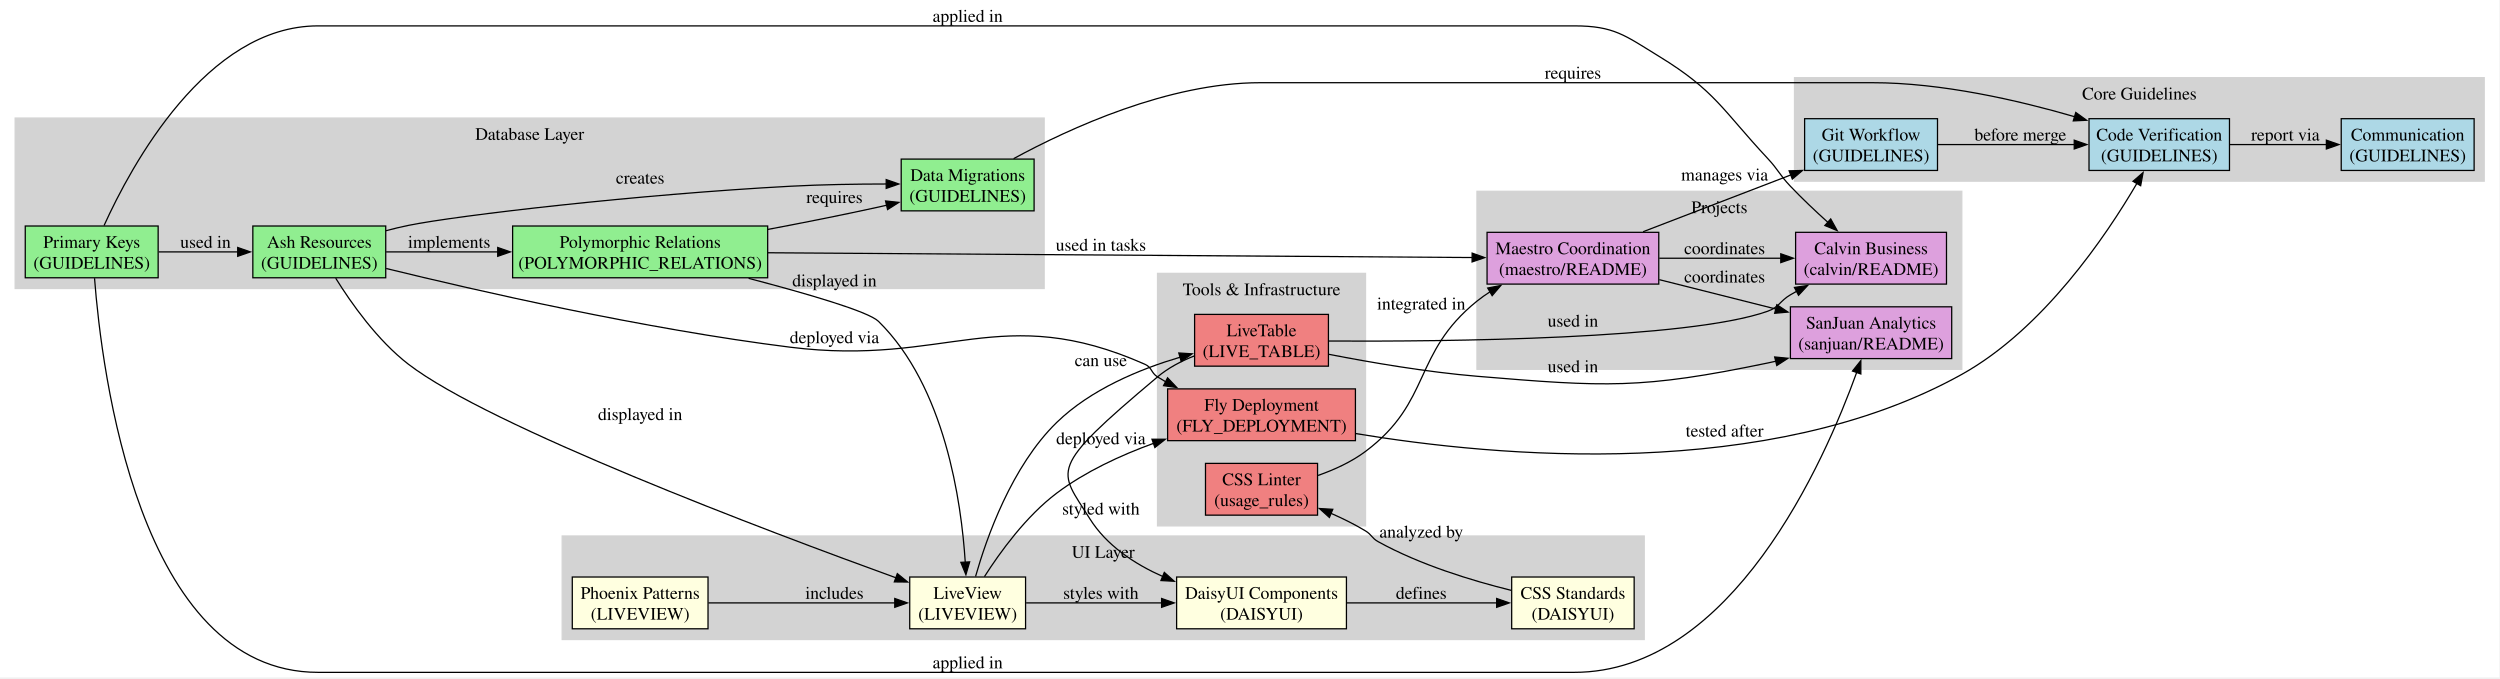
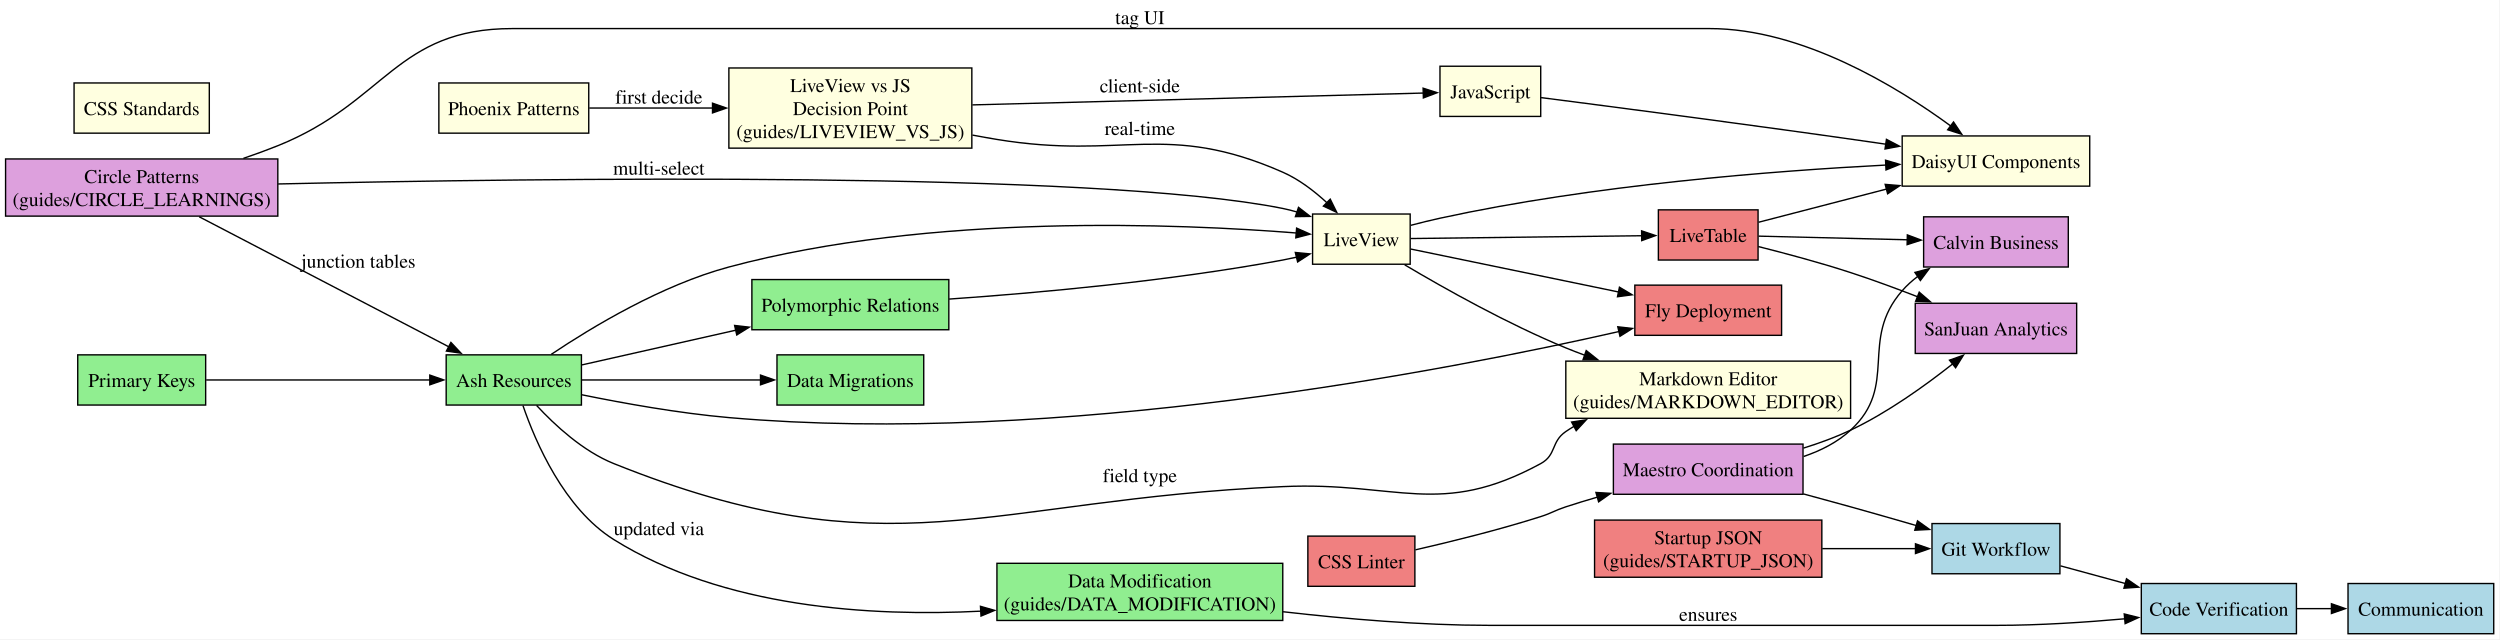
- <svg xmlns="http://www.w3.org/2000/svg" width="1980pt" height="537pt" viewBox="0.00 0.00 1980.00 537.00">
-   <g id="graph0" class="graph" transform="scale(1 1) rotate(0) translate(4 532.5)">
-     <polygon fill="white" stroke="none" points="-4,4 -4,-532.5 1975.5,-532.5 1975.5,4 -4,4" />
-     <g id="clust1" class="cluster">
-       <polygon fill="lightgrey" stroke="lightgrey" points="1417.25,-389 1417.25,-471 1963.5,-471 1963.5,-389 1417.25,-389" />
-       <text xml:space="preserve" text-anchor="middle" x="1690.38" y="-453.7" font-family="Times,serif" font-size="14.00">Core Guidelines</text>
-     </g>
-     <g id="clust2" class="cluster">
-       <polygon fill="lightgrey" stroke="lightgrey" points="8,-304 8,-439 823,-439 823,-304 8,-304" />
-       <text xml:space="preserve" text-anchor="middle" x="415.5" y="-421.7" font-family="Times,serif" font-size="14.00">Database Layer</text>
-     </g>
-     <g id="clust3" class="cluster">
-       <polygon fill="lightgrey" stroke="lightgrey" points="441.25,-26 441.25,-108 1298.25,-108 1298.25,-26 441.25,-26" />
-       <text xml:space="preserve" text-anchor="middle" x="869.75" y="-90.7" font-family="Times,serif" font-size="14.00">UI Layer</text>
-     </g>
-     <g id="clust4" class="cluster">
-       <polygon fill="lightgrey" stroke="lightgrey" points="912.75,-116 912.75,-316 1077.5,-316 1077.5,-116 912.75,-116" />
-       <text xml:space="preserve" text-anchor="middle" x="995.12" y="-298.7" font-family="Times,serif" font-size="14.00">Tools &amp; Infrastructure</text>
-     </g>
-     <g id="clust5" class="cluster">
-       <polygon fill="lightgrey" stroke="lightgrey" points="1165.75,-240 1165.75,-381 1549.75,-381 1549.75,-240 1165.75,-240" />
-       <text xml:space="preserve" text-anchor="middle" x="1357.75" y="-363.7" font-family="Times,serif" font-size="14.00">Projects</text>
-     </g>
+ <svg xmlns="http://www.w3.org/2000/svg" width="1793pt" height="459pt" viewBox="0.00 0.00 1793.00 459.00">
+   <g id="graph0" class="graph" transform="scale(1 1) rotate(0) translate(4 454.5)">
+     <polygon fill="white" stroke="none" points="-4,4 -4,-454.5 1788.5,-454.5 1788.5,4 -4,4" />
    <g id="node1" class="node">
-       <polygon fill="lightblue" stroke="black" points="1530.5,-438.5 1425.25,-438.5 1425.25,-397.5 1530.5,-397.5 1530.5,-438.5" />
-       <text xml:space="preserve" text-anchor="middle" x="1477.88" y="-421.2" font-family="Times,serif" font-size="14.00">Git Workflow</text>
-       <text xml:space="preserve" text-anchor="middle" x="1477.88" y="-404.7" font-family="Times,serif" font-size="14.00">(GUIDELINES)</text>
+       <polygon fill="lightblue" stroke="black" points="1473.38,-79 1381.62,-79 1381.62,-43 1473.38,-43 1473.38,-79" />
+       <text xml:space="preserve" text-anchor="middle" x="1427.5" y="-55.95" font-family="Times,serif" font-size="14.00">Git Workflow</text>
    </g>
    <g id="node2" class="node">
-       <polygon fill="lightblue" stroke="black" points="1761.75,-438.5 1650.5,-438.5 1650.5,-397.5 1761.75,-397.5 1761.75,-438.5" />
-       <text xml:space="preserve" text-anchor="middle" x="1706.12" y="-421.2" font-family="Times,serif" font-size="14.00">Code Verification</text>
-       <text xml:space="preserve" text-anchor="middle" x="1706.12" y="-404.7" font-family="Times,serif" font-size="14.00">(GUIDELINES)</text>
+       <polygon fill="lightblue" stroke="black" points="1643,-36 1531.75,-36 1531.75,0 1643,0 1643,-36" />
+       <text xml:space="preserve" text-anchor="middle" x="1587.38" y="-12.95" font-family="Times,serif" font-size="14.00">Code Verification</text>
+     </g>
+     <g id="edge18" class="edge">
+       <path fill="none" stroke="black" d="M1473.74,-48.68C1488.33,-44.71 1504.8,-40.22 1520.55,-35.93" />
+       <polygon fill="black" stroke="black" points="1521.13,-39.4 1529.86,-33.39 1519.29,-32.64 1521.13,-39.4" />
+     </g>
+     <g id="node3" class="node">
+       <polygon fill="lightblue" stroke="black" points="1784.5,-36 1680,-36 1680,0 1784.5,0 1784.5,-36" />
+       <text xml:space="preserve" text-anchor="middle" x="1732.25" y="-12.95" font-family="Times,serif" font-size="14.00">Communication</text>
+     </g>
+     <g id="edge19" class="edge">
+       <path fill="none" stroke="black" d="M1643.21,-18C1651.43,-18 1659.96,-18 1668.34,-18" />
+       <polygon fill="black" stroke="black" points="1668.1,-21.5 1678.1,-18 1668.1,-14.5 1668.1,-21.5" />
+     </g>
+     <g id="node4" class="node">
+       <polygon fill="lightgreen" stroke="black" points="143.5,-200 51.75,-200 51.75,-164 143.5,-164 143.5,-200" />
+       <text xml:space="preserve" text-anchor="middle" x="97.62" y="-176.95" font-family="Times,serif" font-size="14.00">Primary Keys</text>
+     </g>
+     <g id="node5" class="node">
+       <polygon fill="lightgreen" stroke="black" points="413,-200 316,-200 316,-164 413,-164 413,-200" />
+       <text xml:space="preserve" text-anchor="middle" x="364.5" y="-176.95" font-family="Times,serif" font-size="14.00">Ash Resources</text>
+     </g>
+     <g id="edge1" class="edge">
+       <path fill="none" stroke="black" d="M143.86,-182C188.18,-182 255.95,-182 304.49,-182" />
+       <polygon fill="black" stroke="black" points="304.26,-185.5 314.26,-182 304.26,-178.5 304.26,-185.5" />
+     </g>
+     <g id="node6" class="node">
+       <polygon fill="lightgreen" stroke="black" points="676.5,-254 535.25,-254 535.25,-218 676.5,-218 676.5,-254" />
+       <text xml:space="preserve" text-anchor="middle" x="605.88" y="-230.95" font-family="Times,serif" font-size="14.00">Polymorphic Relations</text>
+     </g>
+     <g id="edge2" class="edge">
+       <path fill="none" stroke="black" d="M413.37,-192.8C444.9,-199.91 486.98,-209.4 523.66,-217.68" />
+       <polygon fill="black" stroke="black" points="522.86,-221.09 533.38,-219.87 524.4,-214.26 522.86,-221.09" />
+     </g>
+     <g id="node7" class="node">
+       <polygon fill="lightgreen" stroke="black" points="658.5,-200 553.25,-200 553.25,-164 658.5,-164 658.5,-200" />
+       <text xml:space="preserve" text-anchor="middle" x="605.88" y="-176.95" font-family="Times,serif" font-size="14.00">Data Migrations</text>
+     </g>
+     <g id="edge3" class="edge">
+       <path fill="none" stroke="black" d="M413.37,-182C450.2,-182 501.44,-182 541.65,-182" />
+       <polygon fill="black" stroke="black" points="541.43,-185.5 551.43,-182 541.43,-178.5 541.43,-185.5" />
+     </g>
+     <g id="node8" class="node">
+       <polygon fill="lightgreen" stroke="black" points="916,-50.5 711,-50.5 711,-9.5 916,-9.5 916,-50.5" />
+       <text xml:space="preserve" text-anchor="middle" x="813.5" y="-33.2" font-family="Times,serif" font-size="14.00">Data Modification</text>
+       <text xml:space="preserve" text-anchor="middle" x="813.5" y="-16.7" font-family="Times,serif" font-size="14.00">(guides/DATA_MODIFICATION)</text>
+     </g>
+     <g id="edge4" class="edge">
+       <path fill="none" stroke="black" d="M371.07,-163.61C380.09,-137.34 400.58,-89.78 436.25,-67.5 514.55,-18.59 620.37,-12.1 699.84,-16.19" />
+       <polygon fill="black" stroke="black" points="699.18,-19.65 709.37,-16.74 699.59,-12.66 699.18,-19.65" />
+       <text xml:space="preserve" text-anchor="middle" x="468.5" y="-70.7" font-family="Times,serif" font-size="14.00">updated via</text>
+     </g>
+     <g id="node11" class="node">
+       <polygon fill="lightyellow" stroke="black" points="1007.38,-301 937.38,-301 937.38,-265 1007.38,-265 1007.38,-301" />
+       <text xml:space="preserve" text-anchor="middle" x="972.38" y="-277.95" font-family="Times,serif" font-size="14.00">LiveView</text>
+     </g>
+     <g id="edge21" class="edge">
+       <path fill="none" stroke="black" d="M391.38,-200.37C420.69,-220.02 470.65,-250.08 518.75,-263 663.35,-301.82 843.15,-293.97 925.86,-287.39" />
+       <polygon fill="black" stroke="black" points="925.93,-290.9 935.6,-286.58 925.35,-283.92 925.93,-290.9" />
+     </g>
+     <g id="node15" class="node">
+       <polygon fill="lightyellow" stroke="black" points="1323.25,-195.5 1119,-195.5 1119,-154.5 1323.25,-154.5 1323.25,-195.5" />
+       <text xml:space="preserve" text-anchor="middle" x="1221.12" y="-178.2" font-family="Times,serif" font-size="14.00">Markdown Editor</text>
+       <text xml:space="preserve" text-anchor="middle" x="1221.12" y="-161.7" font-family="Times,serif" font-size="14.00">(guides/MARKDOWN_EDITOR)</text>
    </g>
    <g id="edge12" class="edge">
-       <path fill="none" stroke="black" d="M1530.78,-418C1562.9,-418 1604.43,-418 1638.91,-418" />
-       <polygon fill="black" stroke="black" points="1638.79,-421.5 1648.79,-418 1638.79,-414.5 1638.79,-421.5" />
-       <text xml:space="preserve" text-anchor="middle" x="1596.12" y="-421.2" font-family="Times,serif" font-size="14.00">before merge</text>
-     </g>
-     <g id="node3" class="node">
-       <polygon fill="lightblue" stroke="black" points="1955.5,-438.5 1850.25,-438.5 1850.25,-397.5 1955.5,-397.5 1955.5,-438.5" />
-       <text xml:space="preserve" text-anchor="middle" x="1902.88" y="-421.2" font-family="Times,serif" font-size="14.00">Communication</text>
-       <text xml:space="preserve" text-anchor="middle" x="1902.88" y="-404.7" font-family="Times,serif" font-size="14.00">(GUIDELINES)</text>
+       <path fill="none" stroke="black" d="M380.84,-163.71C393.94,-149.54 414.13,-130.88 436.25,-122 634.25,-42.53 702.86,-96.01 916,-105.5 998.47,-109.17 1028.47,-82.58 1101,-122 1112.4,-128.2 1108.27,-137.7 1119,-145 1121.03,-146.38 1123.12,-147.7 1125.27,-148.96" />
+       <polygon fill="black" stroke="black" points="1123.17,-151.81 1133.64,-153.4 1126.45,-145.62 1123.17,-151.81" />
+       <text xml:space="preserve" text-anchor="middle" x="813.5" y="-108.7" font-family="Times,serif" font-size="14.00">field type</text>
+     </g>
+     <g id="node18" class="node">
+       <polygon fill="lightcoral" stroke="black" points="1273.75,-250 1168.5,-250 1168.5,-214 1273.75,-214 1273.75,-250" />
+       <text xml:space="preserve" text-anchor="middle" x="1221.12" y="-226.95" font-family="Times,serif" font-size="14.00">Fly Deployment</text>
+     </g>
+     <g id="edge30" class="edge">
+       <path fill="none" stroke="black" d="M413.19,-171.39C443.29,-165.24 483.09,-158.12 518.75,-155 754.84,-134.36 1034.65,-188.89 1157.27,-216.76" />
+       <polygon fill="black" stroke="black" points="1156.28,-220.13 1166.81,-218.95 1157.85,-213.31 1156.28,-220.13" />
+     </g>
+     <g id="edge22" class="edge">
+       <path fill="none" stroke="black" d="M676.7,-240C739.66,-244.37 834.58,-252.86 916,-268 919.32,-268.62 922.73,-269.33 926.15,-270.11" />
+       <polygon fill="black" stroke="black" points="925,-273.43 935.54,-272.41 926.66,-266.63 925,-273.43" />
+     </g>
+     <g id="edge5" class="edge">
+       <path fill="none" stroke="black" d="M916.2,-15.76C961.34,-10.59 1015.16,-6 1063.88,-6 1063.88,-6 1063.88,-6 1428.5,-6 1458.58,-6 1491.79,-8.19 1519.96,-10.7" />
+       <polygon fill="black" stroke="black" points="1519.5,-14.18 1529.78,-11.61 1520.15,-7.21 1519.5,-14.18" />
+       <text xml:space="preserve" text-anchor="middle" x="1221.12" y="-9.2" font-family="Times,serif" font-size="14.00">ensures</text>
+     </g>
+     <g id="node9" class="node">
+       <polygon fill="lightyellow" stroke="black" points="418.25,-395 310.75,-395 310.75,-359 418.25,-359 418.25,-395" />
+       <text xml:space="preserve" text-anchor="middle" x="364.5" y="-371.95" font-family="Times,serif" font-size="14.00">Phoenix Patterns</text>
+     </g>
+     <g id="node10" class="node">
+       <polygon fill="lightyellow" stroke="black" points="693,-405.75 518.75,-405.75 518.75,-348.25 693,-348.25 693,-405.75" />
+       <text xml:space="preserve" text-anchor="middle" x="605.88" y="-388.45" font-family="Times,serif" font-size="14.00">LiveView vs JS</text>
+       <text xml:space="preserve" text-anchor="middle" x="605.88" y="-371.95" font-family="Times,serif" font-size="14.00">Decision Point</text>
+       <text xml:space="preserve" text-anchor="middle" x="605.88" y="-355.45" font-family="Times,serif" font-size="14.00">(guides/LIVEVIEW_VS_JS)</text>
+     </g>
+     <g id="edge6" class="edge">
+       <path fill="none" stroke="black" d="M418.63,-377C444.64,-377 476.81,-377 507.05,-377" />
+       <polygon fill="black" stroke="black" points="507.01,-380.5 517.01,-377 507.01,-373.5 507.01,-380.5" />
+       <text xml:space="preserve" text-anchor="middle" x="468.5" y="-380.2" font-family="Times,serif" font-size="14.00">first decide</text>
+     </g>
+     <g id="edge7" class="edge">
+       <path fill="none" stroke="black" d="M693.4,-357.63C699.34,-356.5 705.25,-355.45 711,-354.5 801.49,-339.57 832.05,-367.9 916,-331 927.65,-325.88 938.65,-317.43 947.73,-309.04" />
+       <polygon fill="black" stroke="black" points="950.04,-311.68 954.73,-302.18 945.14,-306.68 950.04,-311.68" />
+       <text xml:space="preserve" text-anchor="middle" x="813.5" y="-357.7" font-family="Times,serif" font-size="14.00">real-time</text>
+     </g>
+     <g id="node12" class="node">
+       <polygon fill="lightyellow" stroke="black" points="1101,-407 1028.75,-407 1028.75,-371 1101,-371 1101,-407" />
+       <text xml:space="preserve" text-anchor="middle" x="1064.88" y="-383.95" font-family="Times,serif" font-size="14.00">JavaScript</text>
+     </g>
+     <g id="edge8" class="edge">
+       <path fill="none" stroke="black" d="M693.37,-379.27C789.49,-381.8 941.14,-385.78 1017.16,-387.77" />
+       <polygon fill="black" stroke="black" points="1016.65,-391.26 1026.74,-388.02 1016.84,-384.26 1016.65,-391.26" />
+       <text xml:space="preserve" text-anchor="middle" x="813.5" y="-388.22" font-family="Times,serif" font-size="14.00">client-side</text>
+     </g>
+     <g id="node13" class="node">
+       <polygon fill="lightyellow" stroke="black" points="1494.75,-357 1360.25,-357 1360.25,-321 1494.75,-321 1494.75,-357" />
+       <text xml:space="preserve" text-anchor="middle" x="1427.5" y="-333.95" font-family="Times,serif" font-size="14.00">DaisyUI Components</text>
+     </g>
+     <g id="edge9" class="edge">
+       <path fill="none" stroke="black" d="M1007.81,-292.9C1014.71,-294.72 1021.94,-296.52 1028.75,-298 1138.39,-321.9 1268.16,-331.96 1348.92,-336.14" />
+       <polygon fill="black" stroke="black" points="1348.31,-339.61 1358.47,-336.61 1348.65,-332.62 1348.31,-339.61" />
+     </g>
+     <g id="edge11" class="edge">
+       <path fill="none" stroke="black" d="M1003.46,-264.55C1032.31,-247.42 1077.49,-222.07 1119,-205 1123.38,-203.2 1127.91,-201.45 1132.51,-199.77" />
+       <polygon fill="black" stroke="black" points="1133.64,-203.09 1141.92,-196.48 1131.33,-196.48 1133.64,-203.09" />
+     </g>
+     <g id="node17" class="node">
+       <polygon fill="lightcoral" stroke="black" points="1256.88,-304 1185.38,-304 1185.38,-268 1256.88,-268 1256.88,-304" />
+       <text xml:space="preserve" text-anchor="middle" x="1221.12" y="-280.95" font-family="Times,serif" font-size="14.00">LiveTable</text>
    </g>
    <g id="edge13" class="edge">
-       <path fill="none" stroke="black" d="M1762.15,-418C1785.94,-418 1813.92,-418 1838.57,-418" />
-       <polygon fill="black" stroke="black" points="1838.48,-421.5 1848.48,-418 1838.48,-414.5 1838.48,-421.5" />
-       <text xml:space="preserve" text-anchor="middle" x="1806" y="-421.2" font-family="Times,serif" font-size="14.00">report via</text>
-     </g>
-     <g id="node4" class="node">
-       <polygon fill="lightgreen" stroke="black" points="121.25,-353.5 16,-353.5 16,-312.5 121.25,-312.5 121.25,-353.5" />
-       <text xml:space="preserve" text-anchor="middle" x="68.62" y="-336.2" font-family="Times,serif" font-size="14.00">Primary Keys</text>
-       <text xml:space="preserve" text-anchor="middle" x="68.62" y="-319.7" font-family="Times,serif" font-size="14.00">(GUIDELINES)</text>
-     </g>
-     <g id="node5" class="node">
-       <polygon fill="lightgreen" stroke="black" points="301.5,-353.5 196.25,-353.5 196.25,-312.5 301.5,-312.5 301.5,-353.5" />
-       <text xml:space="preserve" text-anchor="middle" x="248.88" y="-336.2" font-family="Times,serif" font-size="14.00">Ash Resources</text>
-       <text xml:space="preserve" text-anchor="middle" x="248.88" y="-319.7" font-family="Times,serif" font-size="14.00">(GUIDELINES)</text>
-     </g>
-     <g id="edge1" class="edge">
-       <path fill="none" stroke="black" d="M121.66,-333C141.25,-333 163.75,-333 184.28,-333" />
-       <polygon fill="black" stroke="black" points="184.26,-336.5 194.26,-333 184.26,-329.5 184.26,-336.5" />
-       <text xml:space="preserve" text-anchor="middle" x="158.75" y="-336.2" font-family="Times,serif" font-size="14.00">used in</text>
-     </g>
-     <g id="node15" class="node">
-       <polygon fill="plum" stroke="black" points="1537.62,-348.5 1418.12,-348.5 1418.12,-307.5 1537.62,-307.5 1537.62,-348.5" />
-       <text xml:space="preserve" text-anchor="middle" x="1477.88" y="-331.2" font-family="Times,serif" font-size="14.00">Calvin Business</text>
-       <text xml:space="preserve" text-anchor="middle" x="1477.88" y="-314.7" font-family="Times,serif" font-size="14.00">(calvin/README)</text>
+       <path fill="none" stroke="black" d="M1007.68,-283.42C1050.87,-283.94 1125.23,-284.85 1173.53,-285.43" />
+       <polygon fill="black" stroke="black" points="1173.36,-288.93 1183.4,-285.55 1173.44,-281.93 1173.36,-288.93" />
+     </g>
+     <g id="edge29" class="edge">
+       <path fill="none" stroke="black" d="M1007.68,-275.91C1046.18,-267.95 1109.44,-254.88 1156.94,-245.06" />
+       <polygon fill="black" stroke="black" points="1157.47,-248.52 1166.56,-243.07 1156.06,-241.67 1157.47,-248.52" />
+     </g>
+     <g id="edge10" class="edge">
+       <path fill="none" stroke="black" d="M1101.24,-384.5C1153.84,-377.74 1255.76,-364.46 1342.25,-352 1344.3,-351.7 1346.38,-351.4 1348.48,-351.09" />
+       <polygon fill="black" stroke="black" points="1348.96,-354.56 1358.34,-349.63 1347.93,-347.64 1348.96,-354.56" />
+     </g>
+     <g id="node14" class="node">
+       <polygon fill="lightyellow" stroke="black" points="146.12,-395 49.12,-395 49.12,-359 146.12,-359 146.12,-395" />
+       <text xml:space="preserve" text-anchor="middle" x="97.62" y="-371.95" font-family="Times,serif" font-size="14.00">CSS Standards</text>
+     </g>
+     <g id="node16" class="node">
+       <polygon fill="lightcoral" stroke="black" points="1010.75,-70 934,-70 934,-34 1010.75,-34 1010.75,-70" />
+       <text xml:space="preserve" text-anchor="middle" x="972.38" y="-46.95" font-family="Times,serif" font-size="14.00">CSS Linter</text>
+     </g>
+     <g id="node22" class="node">
+       <polygon fill="plum" stroke="black" points="1289.12,-136 1153.12,-136 1153.12,-100 1289.12,-100 1289.12,-136" />
+       <text xml:space="preserve" text-anchor="middle" x="1221.12" y="-112.95" font-family="Times,serif" font-size="14.00">Maestro Coordination</text>
+     </g>
+     <g id="edge26" class="edge">
+       <path fill="none" stroke="black" d="M1011.14,-60.16C1036.73,-66.01 1071.18,-74.5 1101,-84 1109.18,-86.6 1110.84,-88.33 1119,-91 1126.34,-93.4 1134.02,-95.74 1141.74,-97.99" />
+       <polygon fill="black" stroke="black" points="1140.61,-101.31 1151.19,-100.68 1142.53,-94.57 1140.61,-101.31" />
+     </g>
+     <g id="edge14" class="edge">
+       <path fill="none" stroke="black" d="M1257.26,-295.11C1282.47,-301.65 1317.45,-310.72 1349.05,-318.92" />
+       <polygon fill="black" stroke="black" points="1348.05,-322.27 1358.61,-321.39 1349.81,-315.5 1348.05,-322.27" />
+     </g>
+     <g id="node20" class="node">
+       <polygon fill="plum" stroke="black" points="1479.38,-299 1375.62,-299 1375.62,-263 1479.38,-263 1479.38,-299" />
+       <text xml:space="preserve" text-anchor="middle" x="1427.5" y="-275.95" font-family="Times,serif" font-size="14.00">Calvin Business</text>
+     </g>
+     <g id="edge28" class="edge">
+       <path fill="none" stroke="black" d="M1257.26,-285.14C1286.61,-284.42 1329.17,-283.38 1364.27,-282.52" />
+       <polygon fill="black" stroke="black" points="1363.95,-286.03 1373.86,-282.29 1363.78,-279.03 1363.95,-286.03" />
+     </g>
+     <g id="node21" class="node">
+       <polygon fill="plum" stroke="black" points="1485.38,-237 1369.62,-237 1369.62,-201 1485.38,-201 1485.38,-237" />
+       <text xml:space="preserve" text-anchor="middle" x="1427.5" y="-213.95" font-family="Times,serif" font-size="14.00">SanJuan Analytics</text>
+     </g>
+     <g id="edge27" class="edge">
+       <path fill="none" stroke="black" d="M1257.03,-277.68C1276.64,-272.75 1301.48,-266.1 1323.25,-259 1339.06,-253.84 1355.98,-247.6 1371.46,-241.6" />
+       <polygon fill="black" stroke="black" points="1372.47,-244.96 1380.5,-238.05 1369.91,-238.45 1372.47,-244.96" />
+     </g>
+     <g id="node19" class="node">
+       <polygon fill="lightcoral" stroke="black" points="1302.62,-81.5 1139.62,-81.5 1139.62,-40.5 1302.62,-40.5 1302.62,-81.5" />
+       <text xml:space="preserve" text-anchor="middle" x="1221.12" y="-64.2" font-family="Times,serif" font-size="14.00">Startup JSON</text>
+       <text xml:space="preserve" text-anchor="middle" x="1221.12" y="-47.7" font-family="Times,serif" font-size="14.00">(guides/STARTUP_JSON)</text>
+     </g>
+     <g id="edge20" class="edge">
+       <path fill="none" stroke="black" d="M1302.9,-61C1325.3,-61 1349.13,-61 1369.83,-61" />
+       <polygon fill="black" stroke="black" points="1369.78,-64.5 1379.78,-61 1369.78,-57.5 1369.78,-64.5" />
+     </g>
+     <g id="edge25" class="edge">
+       <path fill="none" stroke="black" d="M1289.36,-100.27C1300.68,-97.22 1312.31,-94.05 1323.25,-91 1338.59,-86.72 1355.17,-81.97 1370.46,-77.53" />
+       <polygon fill="black" stroke="black" points="1371.25,-80.94 1379.87,-74.78 1369.29,-74.22 1371.25,-80.94" />
+     </g>
+     <g id="edge23" class="edge">
+       <path fill="none" stroke="black" d="M1289.57,-127.11C1301.88,-131.28 1313.79,-137.31 1323.25,-146 1358.14,-178.07 1329.02,-210.36 1360.25,-246 1363.57,-249.79 1367.4,-253.23 1371.52,-256.35" />
+       <polygon fill="black" stroke="black" points="1369.38,-259.13 1379.63,-261.81 1373.29,-253.32 1369.38,-259.13" />
+     </g>
+     <g id="edge24" class="edge">
+       <path fill="none" stroke="black" d="M1289.4,-133.11C1300.95,-136.69 1312.63,-140.97 1323.25,-146 1349.79,-158.59 1376.8,-177.96 1396.53,-193.58" />
+       <polygon fill="black" stroke="black" points="1394.17,-196.18 1404.15,-199.73 1398.56,-190.73 1394.17,-196.18" />
+     </g>
+     <g id="node23" class="node">
+       <polygon fill="plum" stroke="black" points="195.25,-340.5 0,-340.5 0,-299.5 195.25,-299.5 195.25,-340.5" />
+       <text xml:space="preserve" text-anchor="middle" x="97.62" y="-323.2" font-family="Times,serif" font-size="14.00">Circle Patterns</text>
+       <text xml:space="preserve" text-anchor="middle" x="97.62" y="-306.7" font-family="Times,serif" font-size="14.00">(guides/CIRCLE_LEARNINGS)</text>
+     </g>
+     <g id="edge17" class="edge">
+       <path fill="none" stroke="black" d="M138.85,-299.04C187.05,-273.93 267.6,-231.96 318.02,-205.69" />
+       <polygon fill="black" stroke="black" points="319.4,-208.92 326.65,-201.2 316.16,-202.72 319.4,-208.92" />
+       <text xml:space="preserve" text-anchor="middle" x="253" y="-262.46" font-family="Times,serif" font-size="14.00">junction tables</text>
+     </g>
+     <g id="edge15" class="edge">
+       <path fill="none" stroke="black" d="M195.48,-322.56C381.22,-326.75 781.03,-332.12 916,-305 919.39,-304.32 922.84,-303.44 926.27,-302.43" />
+       <polygon fill="black" stroke="black" points="927.29,-305.78 935.67,-299.3 925.07,-299.14 927.29,-305.78" />
+       <text xml:space="preserve" text-anchor="middle" x="468.5" y="-329.2" font-family="Times,serif" font-size="14.00">multi-select</text>
    </g>
    <g id="edge16" class="edge">
-       <path fill="none" stroke="black" d="M78.41,-353.88C99.81,-401.1 159.5,-512 247.88,-512 247.88,-512 247.88,-512 1242.75,-512 1274.38,-512 1282.77,-504.51 1309.75,-488 1354.61,-460.56 1360.11,-445.43 1396,-407 1404.62,-397.77 1405.3,-394.16 1414,-385 1423.26,-375.25 1433.91,-365.21 1443.78,-356.32" />
-       <polygon fill="black" stroke="black" points="1445.92,-359.11 1451.07,-349.85 1441.27,-353.88 1445.92,-359.11" />
-       <text xml:space="preserve" text-anchor="middle" x="762.38" y="-515.2" font-family="Times,serif" font-size="14.00">applied in</text>
-     </g>
-     <g id="node16" class="node">
-       <polygon fill="plum" stroke="black" points="1541.75,-289.5 1414,-289.5 1414,-248.5 1541.75,-248.5 1541.75,-289.5" />
-       <text xml:space="preserve" text-anchor="middle" x="1477.88" y="-272.2" font-family="Times,serif" font-size="14.00">SanJuan Analytics</text>
-       <text xml:space="preserve" text-anchor="middle" x="1477.88" y="-255.7" font-family="Times,serif" font-size="14.00">(sanjuan/README)</text>
-     </g>
-     <g id="edge17" class="edge">
-       <path fill="none" stroke="black" d="M70.87,-312.17C76.44,-239.27 105.58,0 247.88,0 247.88,0 247.88,0 1242.75,0 1367.63,0 1441.07,-167 1466.6,-237.84" />
-       <polygon fill="black" stroke="black" points="1463.17,-238.63 1469.79,-246.91 1469.78,-236.32 1463.17,-238.63" />
-       <text xml:space="preserve" text-anchor="middle" x="762.38" y="-3.2" font-family="Times,serif" font-size="14.00">applied in</text>
-     </g>
-     <g id="node6" class="node">
-       <polygon fill="lightgreen" stroke="black" points="604,-353.5 402,-353.5 402,-312.5 604,-312.5 604,-353.5" />
-       <text xml:space="preserve" text-anchor="middle" x="503" y="-336.2" font-family="Times,serif" font-size="14.00">Polymorphic Relations</text>
-       <text xml:space="preserve" text-anchor="middle" x="503" y="-319.7" font-family="Times,serif" font-size="14.00">(POLYMORPHIC_RELATIONS)</text>
-     </g>
-     <g id="edge2" class="edge">
-       <path fill="none" stroke="black" d="M301.81,-333C327.49,-333 359.53,-333 390.4,-333" />
-       <polygon fill="black" stroke="black" points="390.19,-336.5 400.19,-333 390.19,-329.5 390.19,-336.5" />
-       <text xml:space="preserve" text-anchor="middle" x="351.75" y="-336.2" font-family="Times,serif" font-size="14.00">implements</text>
-     </g>
-     <g id="node7" class="node">
-       <polygon fill="lightgreen" stroke="black" points="815,-406.5 709.75,-406.5 709.75,-365.5 815,-365.5 815,-406.5" />
-       <text xml:space="preserve" text-anchor="middle" x="762.38" y="-389.2" font-family="Times,serif" font-size="14.00">Data Migrations</text>
-       <text xml:space="preserve" text-anchor="middle" x="762.38" y="-372.7" font-family="Times,serif" font-size="14.00">(GUIDELINES)</text>
-     </g>
-     <g id="edge3" class="edge">
-       <path fill="none" stroke="black" d="M301.69,-349.77C307.66,-351.36 313.69,-352.82 319.5,-354 358.06,-361.85 501.47,-378.55 622,-385 646.81,-386.33 674.15,-386.75 697.99,-386.78" />
-       <polygon fill="black" stroke="black" points="697.87,-390.28 707.87,-386.77 697.87,-383.28 697.87,-390.28" />
-       <text xml:space="preserve" text-anchor="middle" x="503" y="-387.03" font-family="Times,serif" font-size="14.00">creates</text>
-     </g>
-     <g id="node9" class="node">
-       <polygon fill="lightyellow" stroke="black" points="808.25,-75.5 716.5,-75.5 716.5,-34.5 808.25,-34.5 808.25,-75.5" />
-       <text xml:space="preserve" text-anchor="middle" x="762.38" y="-58.2" font-family="Times,serif" font-size="14.00">LiveView</text>
-       <text xml:space="preserve" text-anchor="middle" x="762.38" y="-41.7" font-family="Times,serif" font-size="14.00">(LIVEVIEW)</text>
-     </g>
-     <g id="edge14" class="edge">
-       <path fill="none" stroke="black" d="M261.87,-312.17C274.17,-292.37 294.93,-262.9 319.5,-244 383.3,-194.94 601.89,-112.49 705.74,-74.83" />
-       <polygon fill="black" stroke="black" points="706.68,-78.21 714.89,-71.52 704.3,-71.63 706.68,-78.21" />
-       <text xml:space="preserve" text-anchor="middle" x="503" y="-199.83" font-family="Times,serif" font-size="14.00">displayed in</text>
-     </g>
-     <g id="node14" class="node">
-       <polygon fill="lightcoral" stroke="black" points="1069.5,-224.5 920.75,-224.5 920.75,-183.5 1069.5,-183.5 1069.5,-224.5" />
-       <text xml:space="preserve" text-anchor="middle" x="995.12" y="-207.2" font-family="Times,serif" font-size="14.00">Fly Deployment</text>
-       <text xml:space="preserve" text-anchor="middle" x="995.12" y="-190.7" font-family="Times,serif" font-size="14.00">(FLY_DEPLOYMENT)</text>
-     </g>
-     <g id="edge26" class="edge">
-       <path fill="none" stroke="black" d="M301.84,-319.85C373.4,-302.33 506.54,-271.9 622,-257.5 745.96,-242.04 788.52,-294.56 902.75,-244 908.5,-241.46 907.46,-237.39 912.75,-234 914.86,-232.65 917.04,-231.35 919.28,-230.09" />
-       <polygon fill="black" stroke="black" points="920.72,-233.29 928,-225.59 917.51,-227.06 920.72,-233.29" />
-       <text xml:space="preserve" text-anchor="middle" x="656.88" y="-260.7" font-family="Times,serif" font-size="14.00">deployed via</text>
-     </g>
-     <g id="edge4" class="edge">
-       <path fill="none" stroke="black" d="M604.1,-350.79C632.5,-356.14 663.4,-362.26 691.75,-368.5 693.9,-368.97 696.08,-369.46 698.28,-369.97" />
-       <polygon fill="black" stroke="black" points="697.36,-373.35 707.89,-372.22 698.96,-366.53 697.36,-373.35" />
-       <text xml:space="preserve" text-anchor="middle" x="656.88" y="-371.7" font-family="Times,serif" font-size="14.00">requires</text>
-     </g>
-     <g id="edge15" class="edge">
-       <path fill="none" stroke="black" d="M588.9,-312.04C634.84,-300.02 683.82,-285.8 691.75,-278 744.43,-226.25 757.39,-135.31 760.49,-87.1" />
-       <polygon fill="black" stroke="black" points="763.97,-87.5 761,-77.33 756.98,-87.13 763.97,-87.5" />
-       <text xml:space="preserve" text-anchor="middle" x="656.88" y="-305.67" font-family="Times,serif" font-size="14.00">displayed in</text>
-     </g>
-     <g id="node17" class="node">
-       <polygon fill="plum" stroke="black" points="1309.75,-348.5 1173.75,-348.5 1173.75,-307.5 1309.75,-307.5 1309.75,-348.5" />
-       <text xml:space="preserve" text-anchor="middle" x="1241.75" y="-331.2" font-family="Times,serif" font-size="14.00">Maestro Coordination</text>
-       <text xml:space="preserve" text-anchor="middle" x="1241.75" y="-314.7" font-family="Times,serif" font-size="14.00">(maestro/README)</text>
-     </g>
-     <g id="edge18" class="edge">
-       <path fill="none" stroke="black" d="M604.13,-332.32C752.36,-331.31 1027.17,-329.45 1162,-328.53" />
-       <polygon fill="black" stroke="black" points="1161.94,-332.04 1171.91,-328.47 1161.89,-325.04 1161.94,-332.04" />
-       <text xml:space="preserve" text-anchor="middle" x="867.88" y="-333.93" font-family="Times,serif" font-size="14.00">used in tasks</text>
-     </g>
-     <g id="edge5" class="edge">
-       <path fill="none" stroke="black" d="M798.79,-406.86C842.96,-430.86 921.52,-467 994.12,-467 994.12,-467 994.12,-467 1478.88,-467 1533.71,-467 1594.36,-453.08 1639.05,-440.08" />
-       <polygon fill="black" stroke="black" points="1640.02,-443.44 1648.61,-437.24 1638.02,-436.74 1640.02,-443.44" />
-       <text xml:space="preserve" text-anchor="middle" x="1241.75" y="-470.2" font-family="Times,serif" font-size="14.00">requires</text>
-     </g>
-     <g id="node8" class="node">
-       <polygon fill="lightyellow" stroke="black" points="556.75,-75.5 449.25,-75.5 449.25,-34.5 556.75,-34.5 556.75,-75.5" />
-       <text xml:space="preserve" text-anchor="middle" x="503" y="-58.2" font-family="Times,serif" font-size="14.00">Phoenix Patterns</text>
-       <text xml:space="preserve" text-anchor="middle" x="503" y="-41.7" font-family="Times,serif" font-size="14.00">(LIVEVIEW)</text>
-     </g>
-     <g id="edge6" class="edge">
-       <path fill="none" stroke="black" d="M557.02,-55C600.11,-55 660.76,-55 704.78,-55" />
-       <polygon fill="black" stroke="black" points="704.65,-58.5 714.65,-55 704.65,-51.5 704.65,-58.5" />
-       <text xml:space="preserve" text-anchor="middle" x="656.88" y="-58.2" font-family="Times,serif" font-size="14.00">includes</text>
-     </g>
-     <g id="node10" class="node">
-       <polygon fill="lightyellow" stroke="black" points="1062.38,-75.5 927.88,-75.5 927.88,-34.5 1062.38,-34.5 1062.38,-75.5" />
-       <text xml:space="preserve" text-anchor="middle" x="995.12" y="-58.2" font-family="Times,serif" font-size="14.00">DaisyUI Components</text>
-       <text xml:space="preserve" text-anchor="middle" x="995.12" y="-41.7" font-family="Times,serif" font-size="14.00">(DAISYUI)</text>
-     </g>
-     <g id="edge7" class="edge">
-       <path fill="none" stroke="black" d="M808.69,-55C839.24,-55 880.35,-55 916.1,-55" />
-       <polygon fill="black" stroke="black" points="915.98,-58.5 925.98,-55 915.98,-51.5 915.98,-58.5" />
-       <text xml:space="preserve" text-anchor="middle" x="867.88" y="-58.2" font-family="Times,serif" font-size="14.00">styles with</text>
-     </g>
-     <g id="node13" class="node">
-       <polygon fill="lightcoral" stroke="black" points="1048.12,-283.5 942.12,-283.5 942.12,-242.5 1048.12,-242.5 1048.12,-283.5" />
-       <text xml:space="preserve" text-anchor="middle" x="995.12" y="-266.2" font-family="Times,serif" font-size="14.00">LiveTable</text>
-       <text xml:space="preserve" text-anchor="middle" x="995.12" y="-249.7" font-family="Times,serif" font-size="14.00">(LIVE_TABLE)</text>
-     </g>
-     <g id="edge10" class="edge">
-       <path fill="none" stroke="black" d="M768.64,-75.92C777.3,-106.43 797.25,-163.27 833,-198 859.73,-223.96 898.18,-240 930.82,-249.65" />
-       <polygon fill="black" stroke="black" points="929.61,-252.95 940.18,-252.28 931.5,-246.21 929.61,-252.95" />
-       <text xml:space="preserve" text-anchor="middle" x="867.88" y="-242.54" font-family="Times,serif" font-size="14.00">can use</text>
-     </g>
-     <g id="edge25" class="edge">
-       <path fill="none" stroke="black" d="M775.66,-75.79C788.03,-95.17 808.71,-123.76 833,-142 855.64,-159.01 883.52,-171.9 909.68,-181.41" />
-       <polygon fill="black" stroke="black" points="908.36,-184.65 918.95,-184.65 910.67,-178.05 908.36,-184.65" />
-       <text xml:space="preserve" text-anchor="middle" x="867.88" y="-180.64" font-family="Times,serif" font-size="14.00">deployed via</text>
-     </g>
-     <g id="node11" class="node">
-       <polygon fill="lightyellow" stroke="black" points="1290.25,-75.5 1193.25,-75.5 1193.25,-34.5 1290.25,-34.5 1290.25,-75.5" />
-       <text xml:space="preserve" text-anchor="middle" x="1241.75" y="-58.2" font-family="Times,serif" font-size="14.00">CSS Standards</text>
-       <text xml:space="preserve" text-anchor="middle" x="1241.75" y="-41.7" font-family="Times,serif" font-size="14.00">(DAISYUI)</text>
-     </g>
-     <g id="edge8" class="edge">
-       <path fill="none" stroke="black" d="M1062.65,-55C1099.8,-55 1145.69,-55 1181.58,-55" />
-       <polygon fill="black" stroke="black" points="1181.35,-58.5 1191.35,-55 1181.35,-51.5 1181.35,-58.5" />
-       <text xml:space="preserve" text-anchor="middle" x="1121.62" y="-58.2" font-family="Times,serif" font-size="14.00">defines</text>
-     </g>
-     <g id="node12" class="node">
-       <polygon fill="lightcoral" stroke="black" points="1039.5,-165.5 950.75,-165.5 950.75,-124.5 1039.5,-124.5 1039.5,-165.5" />
-       <text xml:space="preserve" text-anchor="middle" x="995.12" y="-148.2" font-family="Times,serif" font-size="14.00">CSS Linter</text>
-       <text xml:space="preserve" text-anchor="middle" x="995.12" y="-131.7" font-family="Times,serif" font-size="14.00">(usage_rules)</text>
-     </g>
-     <g id="edge9" class="edge">
-       <path fill="none" stroke="black" d="M1192.84,-64.95C1161.58,-72.67 1120.58,-85.19 1087.5,-103.5 1082.4,-106.32 1082.49,-108.98 1077.5,-112 1068.97,-117.17 1059.5,-121.85 1050.11,-125.95" />
-       <polygon fill="black" stroke="black" points="1048.87,-122.67 1040.99,-129.76 1051.57,-129.13 1048.87,-122.67" />
-       <text xml:space="preserve" text-anchor="middle" x="1121.62" y="-106.7" font-family="Times,serif" font-size="14.00">analyzed by</text>
-     </g>
-     <g id="edge22" class="edge">
-       <path fill="none" stroke="black" d="M1039.88,-155.94C1052.79,-160.48 1066.41,-166.69 1077.5,-175 1130.2,-214.48 1114.52,-252.64 1165.75,-294 1169,-296.62 1172.49,-299.09 1176.11,-301.4" />
-       <polygon fill="black" stroke="black" points="1174.26,-304.38 1184.66,-306.4 1177.79,-298.33 1174.26,-304.38" />
-       <text xml:space="preserve" text-anchor="middle" x="1121.62" y="-287.33" font-family="Times,serif" font-size="14.00">integrated in</text>
-     </g>
-     <g id="edge11" class="edge">
-       <path fill="none" stroke="black" d="M942.01,-250.65C931.56,-246.54 921.22,-241.12 912.75,-234 824.32,-159.64 834.5,-161.2 859.08,-121.75 872.3,-100.55 894.42,-85.89 917.04,-75.84" />
-       <polygon fill="black" stroke="black" points="918.13,-79.18 926.03,-72.12 915.45,-72.71 918.13,-79.18" />
-       <text xml:space="preserve" text-anchor="middle" x="867.88" y="-124.95" font-family="Times,serif" font-size="14.00">styled with</text>
-     </g>
-     <g id="edge24" class="edge">
-       <path fill="none" stroke="black" d="M1048.27,-262.39C1141.63,-261.9 1333.43,-263.76 1396,-286 1405.3,-289.3 1405.48,-294.02 1414,-299 1415.64,-299.96 1417.32,-300.91 1419.02,-301.85" />
-       <polygon fill="black" stroke="black" points="1417.18,-304.84 1427.66,-306.4 1420.44,-298.64 1417.18,-304.84" />
-       <text xml:space="preserve" text-anchor="middle" x="1241.75" y="-273.76" font-family="Times,serif" font-size="14.00">used in</text>
-     </g>
-     <g id="edge23" class="edge">
-       <path fill="none" stroke="black" d="M1048.56,-251.87C1081.93,-245.37 1126.17,-237.8 1165.75,-234.5 1267.84,-225.98 1295.7,-224.17 1396,-245 1398.15,-245.45 1400.33,-245.92 1402.52,-246.43" />
-       <polygon fill="black" stroke="black" points="1401.54,-249.79 1412.09,-248.76 1403.2,-242.99 1401.54,-249.79" />
-       <text xml:space="preserve" text-anchor="middle" x="1241.75" y="-237.7" font-family="Times,serif" font-size="14.00">used in</text>
-     </g>
-     <g id="edge27" class="edge">
-       <path fill="none" stroke="black" d="M1069.78,-189.11C1181.42,-170.56 1396.65,-150.78 1549.75,-236 1614.17,-271.86 1663.94,-345.46 1688.42,-387.25" />
-       <polygon fill="black" stroke="black" points="1685.33,-388.89 1693.33,-395.83 1691.4,-385.41 1685.33,-388.89" />
-       <text xml:space="preserve" text-anchor="middle" x="1361.88" y="-186.71" font-family="Times,serif" font-size="14.00">tested after</text>
-     </g>
-     <g id="edge21" class="edge">
-       <path fill="none" stroke="black" d="M1297.35,-348.99C1332.4,-362.46 1378.01,-380 1414.49,-394.02" />
-       <polygon fill="black" stroke="black" points="1413,-397.2 1423.59,-397.52 1415.52,-390.66 1413,-397.2" />
-       <text xml:space="preserve" text-anchor="middle" x="1361.88" y="-389.52" font-family="Times,serif" font-size="14.00">manages via</text>
-     </g>
-     <g id="edge19" class="edge">
-       <path fill="none" stroke="black" d="M1310.15,-328C1340.34,-328 1375.93,-328 1406.47,-328" />
-       <polygon fill="black" stroke="black" points="1406.38,-331.5 1416.38,-328 1406.38,-324.5 1406.38,-331.5" />
-       <text xml:space="preserve" text-anchor="middle" x="1361.88" y="-331.2" font-family="Times,serif" font-size="14.00">coordinates</text>
-     </g>
-     <g id="edge20" class="edge">
-       <path fill="none" stroke="black" d="M1310.15,-311.01C1339.02,-303.74 1372.84,-295.22 1402.44,-287.76" />
-       <polygon fill="black" stroke="black" points="1403.25,-291.16 1412.09,-285.33 1401.54,-284.38 1403.25,-291.16" />
-       <text xml:space="preserve" text-anchor="middle" x="1361.88" y="-308.72" font-family="Times,serif" font-size="14.00">coordinates</text>
+       <path fill="none" stroke="black" d="M170.58,-340.92C178.97,-343.77 187.35,-346.82 195.25,-350 272.8,-381.16 279.92,-434 363.5,-434 363.5,-434 363.5,-434 1222.12,-434 1288.5,-434 1356.64,-392.29 1395.07,-364.15" />
+       <polygon fill="black" stroke="black" points="1397.07,-367.02 1402.97,-358.22 1392.87,-361.42 1397.07,-367.02" />
+       <text xml:space="preserve" text-anchor="middle" x="813.5" y="-437.2" font-family="Times,serif" font-size="14.00">tag UI</text>
    </g>
  </g>
</svg>
